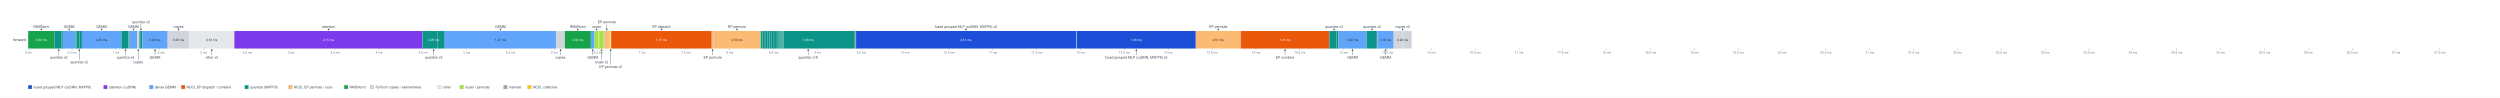
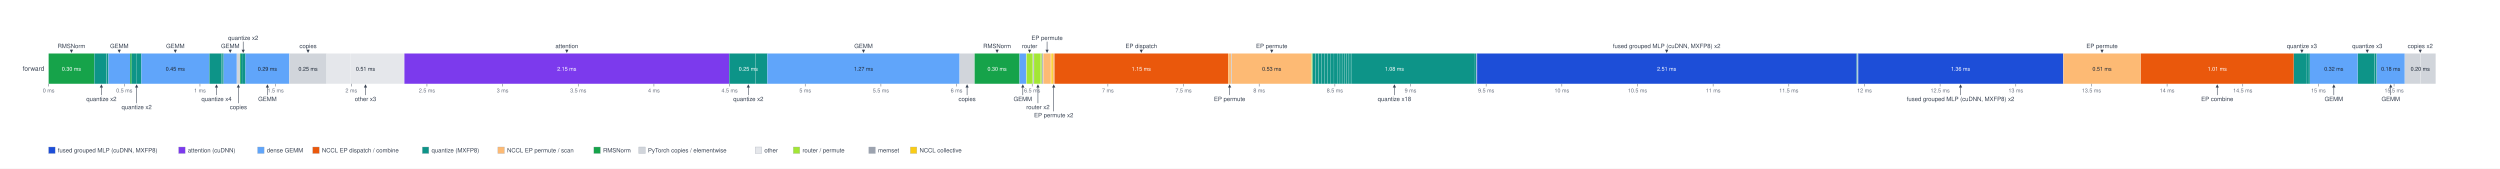
- <svg xmlns="http://www.w3.org/2000/svg" width="7982" height="312" viewBox="0 0 7982 312">
+ <svg xmlns="http://www.w3.org/2000/svg" width="4626" height="312" viewBox="0 0 4626 312">
  <defs>
    <marker id="arrow" markerWidth="6" markerHeight="6" refX="3" refY="3" orient="auto">
      <path d="M0,0 L6,3 L0,6 z" fill="#374151" />
    </marker>
  </defs>
-   <rect width="7982" height="312" fill="white" />
+   <rect width="4626" height="312" fill="white" />
  <line x1="132.2" y1="92" x2="132.2" y2="95" stroke="#374151" stroke-width="1" marker-end="url(#arrow)" />
  <text x="132.2" y="89.0" text-anchor="middle" font-family="Helvetica, Arial, sans-serif" font-size="11" font-weight="normal" fill="#374151">RMSNorm</text>
  <line x1="187.6" y1="176" x2="187.6" y2="159" stroke="#374151" stroke-width="1" marker-end="url(#arrow)" />
  <text x="187.6" y="187.0" text-anchor="middle" font-family="Helvetica, Arial, sans-serif" font-size="11" font-weight="normal" fill="#374151">quantize x2</text>
  <line x1="220.7" y1="92" x2="220.7" y2="95" stroke="#374151" stroke-width="1" marker-end="url(#arrow)" />
  <text x="220.7" y="89.0" text-anchor="middle" font-family="Helvetica, Arial, sans-serif" font-size="11" font-weight="normal" fill="#374151">GEMM</text>
  <line x1="252.8" y1="191" x2="252.8" y2="159" stroke="#374151" stroke-width="1" marker-end="url(#arrow)" />
  <text x="252.8" y="202.0" text-anchor="middle" font-family="Helvetica, Arial, sans-serif" font-size="11" font-weight="normal" fill="#374151">quantize x2</text>
  <line x1="324.4" y1="92" x2="324.4" y2="95" stroke="#374151" stroke-width="1" marker-end="url(#arrow)" />
  <text x="324.4" y="89.0" text-anchor="middle" font-family="Helvetica, Arial, sans-serif" font-size="11" font-weight="normal" fill="#374151">GEMM</text>
  <line x1="400.6" y1="176" x2="400.6" y2="159" stroke="#374151" stroke-width="1" marker-end="url(#arrow)" />
  <text x="400.6" y="187.0" text-anchor="middle" font-family="Helvetica, Arial, sans-serif" font-size="11" font-weight="normal" fill="#374151">quantize x4</text>
  <line x1="426.0" y1="92" x2="426.0" y2="95" stroke="#374151" stroke-width="1" marker-end="url(#arrow)" />
  <text x="426.0" y="89.0" text-anchor="middle" font-family="Helvetica, Arial, sans-serif" font-size="11" font-weight="normal" fill="#374151">GEMM</text>
  <line x1="441.1" y1="191" x2="441.1" y2="159" stroke="#374151" stroke-width="1" marker-end="url(#arrow)" />
  <text x="441.1" y="202.0" text-anchor="middle" font-family="Helvetica, Arial, sans-serif" font-size="11" font-weight="normal" fill="#374151">copies</text>
  <line x1="450.0" y1="77" x2="450.0" y2="95" stroke="#374151" stroke-width="1" marker-end="url(#arrow)" />
  <text x="450.0" y="74.0" text-anchor="middle" font-family="Helvetica, Arial, sans-serif" font-size="11" font-weight="normal" fill="#374151">quantize x2</text>
  <line x1="494.8" y1="176" x2="494.8" y2="159" stroke="#374151" stroke-width="1" marker-end="url(#arrow)" />
  <text x="494.8" y="187.0" text-anchor="middle" font-family="Helvetica, Arial, sans-serif" font-size="11" font-weight="normal" fill="#374151">GEMM</text>
  <line x1="570.0" y1="92" x2="570.0" y2="95" stroke="#374151" stroke-width="1" marker-end="url(#arrow)" />
  <text x="570.0" y="89.0" text-anchor="middle" font-family="Helvetica, Arial, sans-serif" font-size="11" font-weight="normal" fill="#374151">copies</text>
  <line x1="676.3" y1="176" x2="676.3" y2="159" stroke="#374151" stroke-width="1" marker-end="url(#arrow)" />
  <text x="676.3" y="187.0" text-anchor="middle" font-family="Helvetica, Arial, sans-serif" font-size="11" font-weight="normal" fill="#374151">other x3</text>
  <line x1="1048.8" y1="92" x2="1048.8" y2="95" stroke="#374151" stroke-width="1" marker-end="url(#arrow)" />
  <text x="1048.8" y="89.0" text-anchor="middle" font-family="Helvetica, Arial, sans-serif" font-size="11" font-weight="normal" fill="#374151">attention</text>
  <line x1="1384.7" y1="176" x2="1384.7" y2="159" stroke="#374151" stroke-width="1" marker-end="url(#arrow)" />
  <text x="1384.7" y="187.0" text-anchor="middle" font-family="Helvetica, Arial, sans-serif" font-size="11" font-weight="normal" fill="#374151">quantize x2</text>
  <line x1="1597.8" y1="92" x2="1597.8" y2="95" stroke="#374151" stroke-width="1" marker-end="url(#arrow)" />
  <text x="1597.8" y="89.0" text-anchor="middle" font-family="Helvetica, Arial, sans-serif" font-size="11" font-weight="normal" fill="#374151">GEMM</text>
  <line x1="1789.5" y1="176" x2="1789.5" y2="159" stroke="#374151" stroke-width="1" marker-end="url(#arrow)" />
  <text x="1789.5" y="187.0" text-anchor="middle" font-family="Helvetica, Arial, sans-serif" font-size="11" font-weight="normal" fill="#374151">copies</text>
  <line x1="1845.0" y1="92" x2="1845.0" y2="95" stroke="#374151" stroke-width="1" marker-end="url(#arrow)" />
  <text x="1845.0" y="89.0" text-anchor="middle" font-family="Helvetica, Arial, sans-serif" font-size="11" font-weight="normal" fill="#374151">RMSNorm</text>
  <line x1="1892.6" y1="176" x2="1892.6" y2="159" stroke="#374151" stroke-width="1" marker-end="url(#arrow)" />
  <text x="1892.6" y="187.0" text-anchor="middle" font-family="Helvetica, Arial, sans-serif" font-size="11" font-weight="normal" fill="#374151">GEMM</text>
  <line x1="1905.2" y1="92" x2="1905.2" y2="95" stroke="#374151" stroke-width="1" marker-end="url(#arrow)" />
  <text x="1905.2" y="89.0" text-anchor="middle" font-family="Helvetica, Arial, sans-serif" font-size="11" font-weight="normal" fill="#374151">router</text>
  <line x1="1920.6" y1="191" x2="1920.6" y2="159" stroke="#374151" stroke-width="1" marker-end="url(#arrow)" />
  <text x="1920.6" y="202.0" text-anchor="middle" font-family="Helvetica, Arial, sans-serif" font-size="11" font-weight="normal" fill="#374151">router x2</text>
  <line x1="1937.5" y1="77" x2="1937.5" y2="95" stroke="#374151" stroke-width="1" marker-end="url(#arrow)" />
  <text x="1937.5" y="74.0" text-anchor="middle" font-family="Helvetica, Arial, sans-serif" font-size="11" font-weight="normal" fill="#374151">EP permute</text>
  <line x1="1949.8" y1="206" x2="1949.8" y2="159" stroke="#374151" stroke-width="1" marker-end="url(#arrow)" />
  <text x="1949.8" y="217.0" text-anchor="middle" font-family="Helvetica, Arial, sans-serif" font-size="11" font-weight="normal" fill="#374151">EP permute x2</text>
  <line x1="2111.8" y1="92" x2="2111.8" y2="95" stroke="#374151" stroke-width="1" marker-end="url(#arrow)" />
  <text x="2111.8" y="89.0" text-anchor="middle" font-family="Helvetica, Arial, sans-serif" font-size="11" font-weight="normal" fill="#374151">EP dispatch</text>
  <line x1="2275.3" y1="176" x2="2275.3" y2="159" stroke="#374151" stroke-width="1" marker-end="url(#arrow)" />
  <text x="2275.3" y="187.0" text-anchor="middle" font-family="Helvetica, Arial, sans-serif" font-size="11" font-weight="normal" fill="#374151">EP permute</text>
  <line x1="2353.2" y1="92" x2="2353.2" y2="95" stroke="#374151" stroke-width="1" marker-end="url(#arrow)" />
  <text x="2353.2" y="89.0" text-anchor="middle" font-family="Helvetica, Arial, sans-serif" font-size="11" font-weight="normal" fill="#374151">EP permute</text>
  <line x1="2580.2" y1="176" x2="2580.2" y2="159" stroke="#374151" stroke-width="1" marker-end="url(#arrow)" />
  <text x="2580.2" y="187.0" text-anchor="middle" font-family="Helvetica, Arial, sans-serif" font-size="11" font-weight="normal" fill="#374151">quantize x18</text>
  <line x1="3084.0" y1="92" x2="3084.0" y2="95" stroke="#374151" stroke-width="1" marker-end="url(#arrow)" />
  <text x="3084.0" y="89.0" text-anchor="middle" font-family="Helvetica, Arial, sans-serif" font-size="11" font-weight="normal" fill="#374151">fused grouped MLP (cuDNN, MXFP8) x2</text>
  <line x1="3627.8" y1="176" x2="3627.8" y2="159" stroke="#374151" stroke-width="1" marker-end="url(#arrow)" />
  <text x="3627.8" y="187.0" text-anchor="middle" font-family="Helvetica, Arial, sans-serif" font-size="11" font-weight="normal" fill="#374151">fused grouped MLP (cuDNN, MXFP8) x2</text>
  <line x1="3889.6" y1="92" x2="3889.6" y2="95" stroke="#374151" stroke-width="1" marker-end="url(#arrow)" />
  <text x="3889.6" y="89.0" text-anchor="middle" font-family="Helvetica, Arial, sans-serif" font-size="11" font-weight="normal" fill="#374151">EP permute</text>
  <line x1="4102.8" y1="176" x2="4102.8" y2="159" stroke="#374151" stroke-width="1" marker-end="url(#arrow)" />
  <text x="4102.8" y="187.0" text-anchor="middle" font-family="Helvetica, Arial, sans-serif" font-size="11" font-weight="normal" fill="#374151">EP combine</text>
  <line x1="4259.4" y1="92" x2="4259.4" y2="95" stroke="#374151" stroke-width="1" marker-end="url(#arrow)" />
  <text x="4259.4" y="89.0" text-anchor="middle" font-family="Helvetica, Arial, sans-serif" font-size="11" font-weight="normal" fill="#374151">quantize x3</text>
  <line x1="4318.5" y1="176" x2="4318.5" y2="159" stroke="#374151" stroke-width="1" marker-end="url(#arrow)" />
  <text x="4318.5" y="187.0" text-anchor="middle" font-family="Helvetica, Arial, sans-serif" font-size="11" font-weight="normal" fill="#374151">GEMM</text>
  <line x1="4380.4" y1="92" x2="4380.4" y2="95" stroke="#374151" stroke-width="1" marker-end="url(#arrow)" />
  <text x="4380.4" y="89.0" text-anchor="middle" font-family="Helvetica, Arial, sans-serif" font-size="11" font-weight="normal" fill="#374151">quantize x3</text>
  <line x1="4423.8" y1="176" x2="4423.8" y2="159" stroke="#374151" stroke-width="1" marker-end="url(#arrow)" />
  <text x="4423.8" y="187.0" text-anchor="middle" font-family="Helvetica, Arial, sans-serif" font-size="11" font-weight="normal" fill="#374151">GEMM</text>
  <line x1="4478.4" y1="92" x2="4478.4" y2="95" stroke="#374151" stroke-width="1" marker-end="url(#arrow)" />
  <text x="4478.4" y="89.0" text-anchor="middle" font-family="Helvetica, Arial, sans-serif" font-size="11" font-weight="normal" fill="#374151">copies x2</text>
  <text x="82.0" y="131.0" text-anchor="end" font-family="Helvetica, Arial, sans-serif" font-size="12" font-weight="normal" fill="#374151">forward</text>
  <rect x="90.00" y="99" width="84.35" height="56" fill="#16a34a" />
  <rect x="174.61" y="99" width="22.20" height="56" fill="#0d9488" />
  <rect x="197.17" y="99" width="3.47" height="56" fill="#0d9488" />
  <rect x="200.80" y="99" width="39.77" height="56" fill="#60a5fa" />
  <rect x="240.90" y="99" width="2.80" height="56" fill="#16a34a" />
  <rect x="244.01" y="99" width="9.03" height="56" fill="#0d9488" />
  <rect x="253.33" y="99" width="8.23" height="56" fill="#0d9488" />
  <rect x="261.63" y="99" width="125.49" height="56" fill="#60a5fa" />
  <rect x="387.45" y="99" width="22.25" height="56" fill="#0d9488" />
  <rect x="409.94" y="99" width="0.80" height="56" fill="#0d9488" />
  <rect x="410.67" y="99" width="0.80" height="56" fill="#0d9488" />
  <rect x="411.41" y="99" width="2.31" height="56" fill="#0d9488" />
  <rect x="413.84" y="99" width="24.23" height="56" fill="#60a5fa" />
  <rect x="438.43" y="99" width="5.25" height="56" fill="#d1d5db" />
  <rect x="443.96" y="99" width="1.56" height="56" fill="#16a34a" />
  <rect x="445.75" y="99" width="3.68" height="56" fill="#0d9488" />
  <rect x="449.66" y="99" width="4.56" height="56" fill="#0d9488" />
  <rect x="454.25" y="99" width="81.06" height="56" fill="#60a5fa" />
  <rect x="535.60" y="99" width="68.73" height="56" fill="#d1d5db" />
  <rect x="604.66" y="99" width="43.03" height="56" fill="#e5e7eb" />
  <rect x="648.01" y="99" width="99.38" height="56" fill="#e5e7eb" />
  <rect x="747.72" y="99" width="0.80" height="56" fill="#e5e7eb" />
  <rect x="748.31" y="99" width="600.90" height="56" fill="#7c3aed" />
  <rect x="1349.46" y="99" width="48.17" height="56" fill="#0d9488" />
  <rect x="1397.87" y="99" width="22.04" height="56" fill="#0d9488" />
  <rect x="1419.95" y="99" width="355.61" height="56" fill="#60a5fa" />
  <rect x="1775.85" y="99" width="27.26" height="56" fill="#d1d5db" />
  <rect x="1803.43" y="99" width="83.06" height="56" fill="#16a34a" />
  <rect x="1886.67" y="99" width="11.78" height="56" fill="#60a5fa" />
  <rect x="1898.78" y="99" width="0.80" height="56" fill="#d1d5db" />
  <rect x="1899.59" y="99" width="11.24" height="56" fill="#a3e635" />
  <rect x="1911.93" y="99" width="0.80" height="56" fill="#9ca3af" />
  <rect x="1912.85" y="99" width="0.80" height="56" fill="#9ca3af" />
  <rect x="1913.52" y="99" width="11.75" height="56" fill="#a3e635" />
  <rect x="1925.47" y="99" width="2.12" height="56" fill="#a3e635" />
  <rect x="1927.91" y="99" width="0.80" height="56" fill="#9ca3af" />
  <rect x="1928.62" y="99" width="0.80" height="56" fill="#9ca3af" />
  <rect x="1929.43" y="99" width="0.80" height="56" fill="#9ca3af" />
  <rect x="1930.73" y="99" width="13.61" height="56" fill="#fdba74" />
  <rect x="1945.41" y="99" width="2.77" height="56" fill="#facc15" />
  <rect x="1948.37" y="99" width="1.65" height="56" fill="#fdba74" />
  <rect x="1950.29" y="99" width="0.91" height="56" fill="#fdba74" />
  <rect x="1951.36" y="99" width="320.96" height="56" fill="#ea580c" />
  <rect x="2272.56" y="99" width="5.39" height="56" fill="#fdba74" />
  <rect x="2278.66" y="99" width="0.80" height="56" fill="#9ca3af" />
  <rect x="2279.49" y="99" width="147.33" height="56" fill="#fdba74" />
  <rect x="2427.15" y="99" width="1.27" height="56" fill="#a3e635" />
  <rect x="2428.75" y="99" width="5.21" height="56" fill="#0d9488" />
  <rect x="2434.28" y="99" width="5.25" height="56" fill="#0d9488" />
  <rect x="2439.84" y="99" width="5.31" height="56" fill="#0d9488" />
  <rect x="2445.39" y="99" width="5.60" height="56" fill="#0d9488" />
  <rect x="2451.23" y="99" width="5.34" height="56" fill="#0d9488" />
  <rect x="2456.88" y="99" width="5.48" height="56" fill="#0d9488" />
  <rect x="2462.65" y="99" width="5.53" height="56" fill="#0d9488" />
  <rect x="2468.50" y="99" width="5.64" height="56" fill="#0d9488" />
  <rect x="2474.47" y="99" width="3.22" height="56" fill="#0d9488" />
  <rect x="2478.01" y="99" width="3.23" height="56" fill="#0d9488" />
  <rect x="2481.51" y="99" width="3.11" height="56" fill="#0d9488" />
  <rect x="2484.85" y="99" width="3.14" height="56" fill="#0d9488" />
  <rect x="2488.24" y="99" width="3.06" height="56" fill="#0d9488" />
  <rect x="2491.54" y="99" width="3.07" height="56" fill="#0d9488" />
  <rect x="2494.89" y="99" width="3.02" height="56" fill="#0d9488" />
  <rect x="2498.22" y="99" width="3.02" height="56" fill="#0d9488" />
  <rect x="2501.56" y="99" width="227.54" height="56" fill="#0d9488" />
  <rect x="2729.42" y="99" width="2.15" height="56" fill="#0d9488" />
  <rect x="2731.86" y="99" width="0.80" height="56" fill="#d1d5db" />
  <rect x="2732.56" y="99" width="0.80" height="56" fill="#1d4ed8" />
  <rect x="2733.29" y="99" width="702.10" height="56" fill="#1d4ed8" />
  <rect x="3435.63" y="99" width="1.06" height="56" fill="#0d9488" />
  <rect x="3437.06" y="99" width="0.80" height="56" fill="#d1d5db" />
  <rect x="3437.84" y="99" width="0.80" height="56" fill="#1d4ed8" />
  <rect x="3438.64" y="99" width="379.13" height="56" fill="#1d4ed8" />
  <rect x="3818.12" y="99" width="142.95" height="56" fill="#fdba74" />
  <rect x="3961.37" y="99" width="282.96" height="56" fill="#ea580c" />
  <rect x="4244.57" y="99" width="22.59" height="56" fill="#0d9488" />
  <rect x="4267.40" y="99" width="4.97" height="56" fill="#0d9488" />
  <rect x="4272.61" y="99" width="1.53" height="56" fill="#0d9488" />
  <rect x="4274.27" y="99" width="88.44" height="56" fill="#60a5fa" />
  <rect x="4363.04" y="99" width="30.40" height="56" fill="#0d9488" />
  <rect x="4393.77" y="99" width="3.05" height="56" fill="#0d9488" />
  <rect x="4397.14" y="99" width="0.80" height="56" fill="#0d9488" />
  <rect x="4397.96" y="99" width="51.74" height="56" fill="#60a5fa" />
  <rect x="4449.93" y="99" width="28.72" height="56" fill="#d1d5db" />
  <rect x="4478.88" y="99" width="28.05" height="56" fill="#d1d5db" />
  <text x="132.2" y="131.0" text-anchor="middle" font-family="Helvetica, Arial, sans-serif" font-size="10" font-weight="normal" fill="#ffffff">0.30 ms</text>
  <text x="324.4" y="131.0" text-anchor="middle" font-family="Helvetica, Arial, sans-serif" font-size="10" font-weight="normal" fill="#1f2937">0.45 ms</text>
  <text x="494.8" y="131.0" text-anchor="middle" font-family="Helvetica, Arial, sans-serif" font-size="10" font-weight="normal" fill="#1f2937">0.29 ms</text>
  <text x="570.0" y="131.0" text-anchor="middle" font-family="Helvetica, Arial, sans-serif" font-size="10" font-weight="normal" fill="#1f2937">0.25 ms</text>
  <text x="676.3" y="131.0" text-anchor="middle" font-family="Helvetica, Arial, sans-serif" font-size="10" font-weight="normal" fill="#1f2937">0.51 ms</text>
  <text x="1048.8" y="131.0" text-anchor="middle" font-family="Helvetica, Arial, sans-serif" font-size="10" font-weight="normal" fill="#ffffff">2.15 ms</text>
  <text x="1384.7" y="131.0" text-anchor="middle" font-family="Helvetica, Arial, sans-serif" font-size="10" font-weight="normal" fill="#ffffff">0.25 ms</text>
  <text x="1597.8" y="131.0" text-anchor="middle" font-family="Helvetica, Arial, sans-serif" font-size="10" font-weight="normal" fill="#1f2937">1.27 ms</text>
  <text x="1845.0" y="131.0" text-anchor="middle" font-family="Helvetica, Arial, sans-serif" font-size="10" font-weight="normal" fill="#ffffff">0.30 ms</text>
  <text x="2111.8" y="131.0" text-anchor="middle" font-family="Helvetica, Arial, sans-serif" font-size="10" font-weight="normal" fill="#ffffff">1.15 ms</text>
  <text x="2353.2" y="131.0" text-anchor="middle" font-family="Helvetica, Arial, sans-serif" font-size="10" font-weight="normal" fill="#1f2937">0.53 ms</text>
  <text x="2580.2" y="131.0" text-anchor="middle" font-family="Helvetica, Arial, sans-serif" font-size="10" font-weight="normal" fill="#ffffff">1.08 ms</text>
  <text x="3084.0" y="131.0" text-anchor="middle" font-family="Helvetica, Arial, sans-serif" font-size="10" font-weight="normal" fill="#ffffff">2.51 ms</text>
  <text x="3627.8" y="131.0" text-anchor="middle" font-family="Helvetica, Arial, sans-serif" font-size="10" font-weight="normal" fill="#ffffff">1.36 ms</text>
  <text x="3889.6" y="131.0" text-anchor="middle" font-family="Helvetica, Arial, sans-serif" font-size="10" font-weight="normal" fill="#1f2937">0.51 ms</text>
  <text x="4102.8" y="131.0" text-anchor="middle" font-family="Helvetica, Arial, sans-serif" font-size="10" font-weight="normal" fill="#ffffff">1.01 ms</text>
  <text x="4318.5" y="131.0" text-anchor="middle" font-family="Helvetica, Arial, sans-serif" font-size="10" font-weight="normal" fill="#1f2937">0.32 ms</text>
  <text x="4423.8" y="131.0" text-anchor="middle" font-family="Helvetica, Arial, sans-serif" font-size="10" font-weight="normal" fill="#1f2937">0.18 ms</text>
  <text x="4478.4" y="131.0" text-anchor="middle" font-family="Helvetica, Arial, sans-serif" font-size="10" font-weight="normal" fill="#1f2937">0.20 ms</text>
  <line x1="90.0" y1="155" x2="90.0" y2="160" stroke="#6b7280" />
  <text x="90.0" y="171.0" text-anchor="middle" font-family="Helvetica, Arial, sans-serif" font-size="10" font-weight="normal" fill="#6b7280">0 ms</text>
  <line x1="230.0" y1="155" x2="230.0" y2="160" stroke="#6b7280" />
  <text x="230.0" y="171.0" text-anchor="middle" font-family="Helvetica, Arial, sans-serif" font-size="10" font-weight="normal" fill="#6b7280">0.5 ms</text>
  <line x1="370.0" y1="155" x2="370.0" y2="160" stroke="#6b7280" />
  <text x="370.0" y="171.0" text-anchor="middle" font-family="Helvetica, Arial, sans-serif" font-size="10" font-weight="normal" fill="#6b7280">1 ms</text>
  <line x1="510.0" y1="155" x2="510.0" y2="160" stroke="#6b7280" />
  <text x="510.0" y="171.0" text-anchor="middle" font-family="Helvetica, Arial, sans-serif" font-size="10" font-weight="normal" fill="#6b7280">1.5 ms</text>
  <line x1="650.0" y1="155" x2="650.0" y2="160" stroke="#6b7280" />
  <text x="650.0" y="171.0" text-anchor="middle" font-family="Helvetica, Arial, sans-serif" font-size="10" font-weight="normal" fill="#6b7280">2 ms</text>
  <line x1="790.0" y1="155" x2="790.0" y2="160" stroke="#6b7280" />
  <text x="790.0" y="171.0" text-anchor="middle" font-family="Helvetica, Arial, sans-serif" font-size="10" font-weight="normal" fill="#6b7280">2.5 ms</text>
  <line x1="930.0" y1="155" x2="930.0" y2="160" stroke="#6b7280" />
  <text x="930.0" y="171.0" text-anchor="middle" font-family="Helvetica, Arial, sans-serif" font-size="10" font-weight="normal" fill="#6b7280">3 ms</text>
  <line x1="1070.0" y1="155" x2="1070.0" y2="160" stroke="#6b7280" />
  <text x="1070.0" y="171.0" text-anchor="middle" font-family="Helvetica, Arial, sans-serif" font-size="10" font-weight="normal" fill="#6b7280">3.5 ms</text>
  <line x1="1210.0" y1="155" x2="1210.0" y2="160" stroke="#6b7280" />
  <text x="1210.0" y="171.0" text-anchor="middle" font-family="Helvetica, Arial, sans-serif" font-size="10" font-weight="normal" fill="#6b7280">4 ms</text>
  <line x1="1350.0" y1="155" x2="1350.0" y2="160" stroke="#6b7280" />
  <text x="1350.0" y="171.0" text-anchor="middle" font-family="Helvetica, Arial, sans-serif" font-size="10" font-weight="normal" fill="#6b7280">4.5 ms</text>
  <line x1="1490.0" y1="155" x2="1490.0" y2="160" stroke="#6b7280" />
  <text x="1490.0" y="171.0" text-anchor="middle" font-family="Helvetica, Arial, sans-serif" font-size="10" font-weight="normal" fill="#6b7280">5 ms</text>
  <line x1="1630.0" y1="155" x2="1630.0" y2="160" stroke="#6b7280" />
  <text x="1630.0" y="171.0" text-anchor="middle" font-family="Helvetica, Arial, sans-serif" font-size="10" font-weight="normal" fill="#6b7280">5.5 ms</text>
  <line x1="1770.0" y1="155" x2="1770.0" y2="160" stroke="#6b7280" />
  <text x="1770.0" y="171.0" text-anchor="middle" font-family="Helvetica, Arial, sans-serif" font-size="10" font-weight="normal" fill="#6b7280">6 ms</text>
  <line x1="1910.0" y1="155" x2="1910.0" y2="160" stroke="#6b7280" />
  <text x="1910.0" y="171.0" text-anchor="middle" font-family="Helvetica, Arial, sans-serif" font-size="10" font-weight="normal" fill="#6b7280">6.5 ms</text>
  <line x1="2050.0" y1="155" x2="2050.0" y2="160" stroke="#6b7280" />
  <text x="2050.0" y="171.0" text-anchor="middle" font-family="Helvetica, Arial, sans-serif" font-size="10" font-weight="normal" fill="#6b7280">7 ms</text>
  <line x1="2190.0" y1="155" x2="2190.0" y2="160" stroke="#6b7280" />
  <text x="2190.0" y="171.0" text-anchor="middle" font-family="Helvetica, Arial, sans-serif" font-size="10" font-weight="normal" fill="#6b7280">7.5 ms</text>
  <line x1="2330.0" y1="155" x2="2330.0" y2="160" stroke="#6b7280" />
  <text x="2330.0" y="171.0" text-anchor="middle" font-family="Helvetica, Arial, sans-serif" font-size="10" font-weight="normal" fill="#6b7280">8 ms</text>
  <line x1="2470.0" y1="155" x2="2470.0" y2="160" stroke="#6b7280" />
  <text x="2470.0" y="171.0" text-anchor="middle" font-family="Helvetica, Arial, sans-serif" font-size="10" font-weight="normal" fill="#6b7280">8.5 ms</text>
  <line x1="2610.0" y1="155" x2="2610.0" y2="160" stroke="#6b7280" />
  <text x="2610.0" y="171.0" text-anchor="middle" font-family="Helvetica, Arial, sans-serif" font-size="10" font-weight="normal" fill="#6b7280">9 ms</text>
  <line x1="2750.0" y1="155" x2="2750.0" y2="160" stroke="#6b7280" />
  <text x="2750.0" y="171.0" text-anchor="middle" font-family="Helvetica, Arial, sans-serif" font-size="10" font-weight="normal" fill="#6b7280">9.5 ms</text>
  <line x1="2890.0" y1="155" x2="2890.0" y2="160" stroke="#6b7280" />
  <text x="2890.0" y="171.0" text-anchor="middle" font-family="Helvetica, Arial, sans-serif" font-size="10" font-weight="normal" fill="#6b7280">10 ms</text>
  <line x1="3030.0" y1="155" x2="3030.0" y2="160" stroke="#6b7280" />
  <text x="3030.0" y="171.0" text-anchor="middle" font-family="Helvetica, Arial, sans-serif" font-size="10" font-weight="normal" fill="#6b7280">10.5 ms</text>
  <line x1="3170.0" y1="155" x2="3170.0" y2="160" stroke="#6b7280" />
  <text x="3170.0" y="171.0" text-anchor="middle" font-family="Helvetica, Arial, sans-serif" font-size="10" font-weight="normal" fill="#6b7280">11 ms</text>
  <line x1="3310.0" y1="155" x2="3310.0" y2="160" stroke="#6b7280" />
  <text x="3310.0" y="171.0" text-anchor="middle" font-family="Helvetica, Arial, sans-serif" font-size="10" font-weight="normal" fill="#6b7280">11.5 ms</text>
  <line x1="3450.0" y1="155" x2="3450.0" y2="160" stroke="#6b7280" />
  <text x="3450.0" y="171.0" text-anchor="middle" font-family="Helvetica, Arial, sans-serif" font-size="10" font-weight="normal" fill="#6b7280">12 ms</text>
  <line x1="3590.0" y1="155" x2="3590.0" y2="160" stroke="#6b7280" />
  <text x="3590.0" y="171.0" text-anchor="middle" font-family="Helvetica, Arial, sans-serif" font-size="10" font-weight="normal" fill="#6b7280">12.5 ms</text>
  <line x1="3730.0" y1="155" x2="3730.0" y2="160" stroke="#6b7280" />
  <text x="3730.0" y="171.0" text-anchor="middle" font-family="Helvetica, Arial, sans-serif" font-size="10" font-weight="normal" fill="#6b7280">13 ms</text>
  <line x1="3870.0" y1="155" x2="3870.0" y2="160" stroke="#6b7280" />
  <text x="3870.0" y="171.0" text-anchor="middle" font-family="Helvetica, Arial, sans-serif" font-size="10" font-weight="normal" fill="#6b7280">13.5 ms</text>
  <line x1="4010.0" y1="155" x2="4010.0" y2="160" stroke="#6b7280" />
  <text x="4010.0" y="171.0" text-anchor="middle" font-family="Helvetica, Arial, sans-serif" font-size="10" font-weight="normal" fill="#6b7280">14 ms</text>
  <line x1="4150.0" y1="155" x2="4150.0" y2="160" stroke="#6b7280" />
  <text x="4150.0" y="171.0" text-anchor="middle" font-family="Helvetica, Arial, sans-serif" font-size="10" font-weight="normal" fill="#6b7280">14.5 ms</text>
  <line x1="4290.0" y1="155" x2="4290.0" y2="160" stroke="#6b7280" />
  <text x="4290.0" y="171.0" text-anchor="middle" font-family="Helvetica, Arial, sans-serif" font-size="10" font-weight="normal" fill="#6b7280">15 ms</text>
  <line x1="4430.0" y1="155" x2="4430.0" y2="160" stroke="#6b7280" />
  <text x="4430.0" y="171.0" text-anchor="middle" font-family="Helvetica, Arial, sans-serif" font-size="10" font-weight="normal" fill="#6b7280">15.5 ms</text>
-   <line x1="4570.0" y1="155" x2="4570.0" y2="160" stroke="#6b7280" />
-   <text x="4570.0" y="171.0" text-anchor="middle" font-family="Helvetica, Arial, sans-serif" font-size="10" font-weight="normal" fill="#6b7280">16 ms</text>
-   <line x1="4710.0" y1="155" x2="4710.0" y2="160" stroke="#6b7280" />
-   <text x="4710.0" y="171.0" text-anchor="middle" font-family="Helvetica, Arial, sans-serif" font-size="10" font-weight="normal" fill="#6b7280">16.5 ms</text>
-   <line x1="4850.0" y1="155" x2="4850.0" y2="160" stroke="#6b7280" />
-   <text x="4850.0" y="171.0" text-anchor="middle" font-family="Helvetica, Arial, sans-serif" font-size="10" font-weight="normal" fill="#6b7280">17 ms</text>
-   <line x1="4990.0" y1="155" x2="4990.0" y2="160" stroke="#6b7280" />
-   <text x="4990.0" y="171.0" text-anchor="middle" font-family="Helvetica, Arial, sans-serif" font-size="10" font-weight="normal" fill="#6b7280">17.5 ms</text>
-   <line x1="5130.0" y1="155" x2="5130.0" y2="160" stroke="#6b7280" />
-   <text x="5130.0" y="171.0" text-anchor="middle" font-family="Helvetica, Arial, sans-serif" font-size="10" font-weight="normal" fill="#6b7280">18 ms</text>
-   <line x1="5270.0" y1="155" x2="5270.0" y2="160" stroke="#6b7280" />
-   <text x="5270.0" y="171.0" text-anchor="middle" font-family="Helvetica, Arial, sans-serif" font-size="10" font-weight="normal" fill="#6b7280">18.5 ms</text>
-   <line x1="5410.0" y1="155" x2="5410.0" y2="160" stroke="#6b7280" />
-   <text x="5410.0" y="171.0" text-anchor="middle" font-family="Helvetica, Arial, sans-serif" font-size="10" font-weight="normal" fill="#6b7280">19 ms</text>
-   <line x1="5550.0" y1="155" x2="5550.0" y2="160" stroke="#6b7280" />
-   <text x="5550.0" y="171.0" text-anchor="middle" font-family="Helvetica, Arial, sans-serif" font-size="10" font-weight="normal" fill="#6b7280">19.5 ms</text>
-   <line x1="5690.0" y1="155" x2="5690.0" y2="160" stroke="#6b7280" />
-   <text x="5690.0" y="171.0" text-anchor="middle" font-family="Helvetica, Arial, sans-serif" font-size="10" font-weight="normal" fill="#6b7280">20 ms</text>
-   <line x1="5830.0" y1="155" x2="5830.0" y2="160" stroke="#6b7280" />
-   <text x="5830.0" y="171.0" text-anchor="middle" font-family="Helvetica, Arial, sans-serif" font-size="10" font-weight="normal" fill="#6b7280">20.5 ms</text>
-   <line x1="5970.0" y1="155" x2="5970.0" y2="160" stroke="#6b7280" />
-   <text x="5970.0" y="171.0" text-anchor="middle" font-family="Helvetica, Arial, sans-serif" font-size="10" font-weight="normal" fill="#6b7280">21 ms</text>
-   <line x1="6110.0" y1="155" x2="6110.0" y2="160" stroke="#6b7280" />
-   <text x="6110.0" y="171.0" text-anchor="middle" font-family="Helvetica, Arial, sans-serif" font-size="10" font-weight="normal" fill="#6b7280">21.5 ms</text>
-   <line x1="6250.0" y1="155" x2="6250.0" y2="160" stroke="#6b7280" />
-   <text x="6250.0" y="171.0" text-anchor="middle" font-family="Helvetica, Arial, sans-serif" font-size="10" font-weight="normal" fill="#6b7280">22 ms</text>
-   <line x1="6390.0" y1="155" x2="6390.0" y2="160" stroke="#6b7280" />
-   <text x="6390.0" y="171.0" text-anchor="middle" font-family="Helvetica, Arial, sans-serif" font-size="10" font-weight="normal" fill="#6b7280">22.5 ms</text>
-   <line x1="6530.0" y1="155" x2="6530.0" y2="160" stroke="#6b7280" />
-   <text x="6530.0" y="171.0" text-anchor="middle" font-family="Helvetica, Arial, sans-serif" font-size="10" font-weight="normal" fill="#6b7280">23 ms</text>
-   <line x1="6670.0" y1="155" x2="6670.0" y2="160" stroke="#6b7280" />
-   <text x="6670.0" y="171.0" text-anchor="middle" font-family="Helvetica, Arial, sans-serif" font-size="10" font-weight="normal" fill="#6b7280">23.5 ms</text>
-   <line x1="6810.0" y1="155" x2="6810.0" y2="160" stroke="#6b7280" />
-   <text x="6810.0" y="171.0" text-anchor="middle" font-family="Helvetica, Arial, sans-serif" font-size="10" font-weight="normal" fill="#6b7280">24 ms</text>
-   <line x1="6950.0" y1="155" x2="6950.0" y2="160" stroke="#6b7280" />
-   <text x="6950.0" y="171.0" text-anchor="middle" font-family="Helvetica, Arial, sans-serif" font-size="10" font-weight="normal" fill="#6b7280">24.5 ms</text>
-   <line x1="7090.0" y1="155" x2="7090.0" y2="160" stroke="#6b7280" />
-   <text x="7090.0" y="171.0" text-anchor="middle" font-family="Helvetica, Arial, sans-serif" font-size="10" font-weight="normal" fill="#6b7280">25 ms</text>
-   <line x1="7230.0" y1="155" x2="7230.0" y2="160" stroke="#6b7280" />
-   <text x="7230.0" y="171.0" text-anchor="middle" font-family="Helvetica, Arial, sans-serif" font-size="10" font-weight="normal" fill="#6b7280">25.5 ms</text>
-   <line x1="7370.0" y1="155" x2="7370.0" y2="160" stroke="#6b7280" />
-   <text x="7370.0" y="171.0" text-anchor="middle" font-family="Helvetica, Arial, sans-serif" font-size="10" font-weight="normal" fill="#6b7280">26 ms</text>
-   <line x1="7510.0" y1="155" x2="7510.0" y2="160" stroke="#6b7280" />
-   <text x="7510.0" y="171.0" text-anchor="middle" font-family="Helvetica, Arial, sans-serif" font-size="10" font-weight="normal" fill="#6b7280">26.5 ms</text>
-   <line x1="7650.0" y1="155" x2="7650.0" y2="160" stroke="#6b7280" />
-   <text x="7650.0" y="171.0" text-anchor="middle" font-family="Helvetica, Arial, sans-serif" font-size="10" font-weight="normal" fill="#6b7280">27 ms</text>
-   <line x1="7790.0" y1="155" x2="7790.0" y2="160" stroke="#6b7280" />
-   <text x="7790.0" y="171.0" text-anchor="middle" font-family="Helvetica, Arial, sans-serif" font-size="10" font-weight="normal" fill="#6b7280">27.5 ms</text>
  <rect x="90" y="272" width="12" height="12" fill="#1d4ed8" stroke="#9ca3af" stroke-width="0.5" />
  <text x="107.0" y="282.0" text-anchor="start" font-family="Helvetica, Arial, sans-serif" font-size="11" font-weight="normal" fill="#374151">fused grouped MLP (cuDNN, MXFP8)</text>
  <rect x="330.6" y="272" width="12" height="12" fill="#7c3aed" stroke="#9ca3af" stroke-width="0.5" />
  <text x="347.6" y="282.0" text-anchor="start" font-family="Helvetica, Arial, sans-serif" font-size="11" font-weight="normal" fill="#374151">attention (cuDNN)</text>
  <rect x="476.7" y="272" width="12" height="12" fill="#60a5fa" stroke="#9ca3af" stroke-width="0.5" />
  <text x="493.7" y="282.0" text-anchor="start" font-family="Helvetica, Arial, sans-serif" font-size="11" font-weight="normal" fill="#374151">dense GEMM</text>
  <rect x="578.7" y="272" width="12" height="12" fill="#ea580c" stroke="#9ca3af" stroke-width="0.5" />
  <text x="595.7" y="282.0" text-anchor="start" font-family="Helvetica, Arial, sans-serif" font-size="11" font-weight="normal" fill="#374151">NCCL EP dispatch / combine</text>
  <rect x="781.5" y="272" width="12" height="12" fill="#0d9488" stroke="#9ca3af" stroke-width="0.5" />
  <text x="798.5" y="282.0" text-anchor="start" font-family="Helvetica, Arial, sans-serif" font-size="11" font-weight="normal" fill="#374151">quantize (MXFP8)</text>
  <rect x="921.3" y="272" width="12" height="12" fill="#fdba74" stroke="#9ca3af" stroke-width="0.5" />
  <text x="938.3" y="282.0" text-anchor="start" font-family="Helvetica, Arial, sans-serif" font-size="11" font-weight="normal" fill="#374151">NCCL EP permute / scan</text>
  <rect x="1098.9" y="272" width="12" height="12" fill="#16a34a" stroke="#9ca3af" stroke-width="0.5" />
  <text x="1115.9" y="282.0" text-anchor="start" font-family="Helvetica, Arial, sans-serif" font-size="11" font-weight="normal" fill="#374151">RMSNorm</text>
  <rect x="1182" y="272" width="12" height="12" fill="#d1d5db" stroke="#9ca3af" stroke-width="0.5" />
  <text x="1199.0" y="282.0" text-anchor="start" font-family="Helvetica, Arial, sans-serif" font-size="11" font-weight="normal" fill="#374151">PyTorch copies / elementwise</text>
  <rect x="1397.4" y="272" width="12" height="12" fill="#e5e7eb" stroke="#9ca3af" stroke-width="0.5" />
  <text x="1414.4" y="282.0" text-anchor="start" font-family="Helvetica, Arial, sans-serif" font-size="11" font-weight="normal" fill="#374151">other</text>
  <rect x="1467.9" y="272" width="12" height="12" fill="#a3e635" stroke="#9ca3af" stroke-width="0.5" />
  <text x="1484.9" y="282.0" text-anchor="start" font-family="Helvetica, Arial, sans-serif" font-size="11" font-weight="normal" fill="#374151">router / permute</text>
  <rect x="1607.7" y="272" width="12" height="12" fill="#9ca3af" stroke="#9ca3af" stroke-width="0.5" />
  <text x="1624.7" y="282.0" text-anchor="start" font-family="Helvetica, Arial, sans-serif" font-size="11" font-weight="normal" fill="#374151">memset</text>
  <rect x="1684.5" y="272" width="12" height="12" fill="#facc15" stroke="#9ca3af" stroke-width="0.5" />
  <text x="1701.5" y="282.0" text-anchor="start" font-family="Helvetica, Arial, sans-serif" font-size="11" font-weight="normal" fill="#374151">NCCL collective</text>
</svg>
